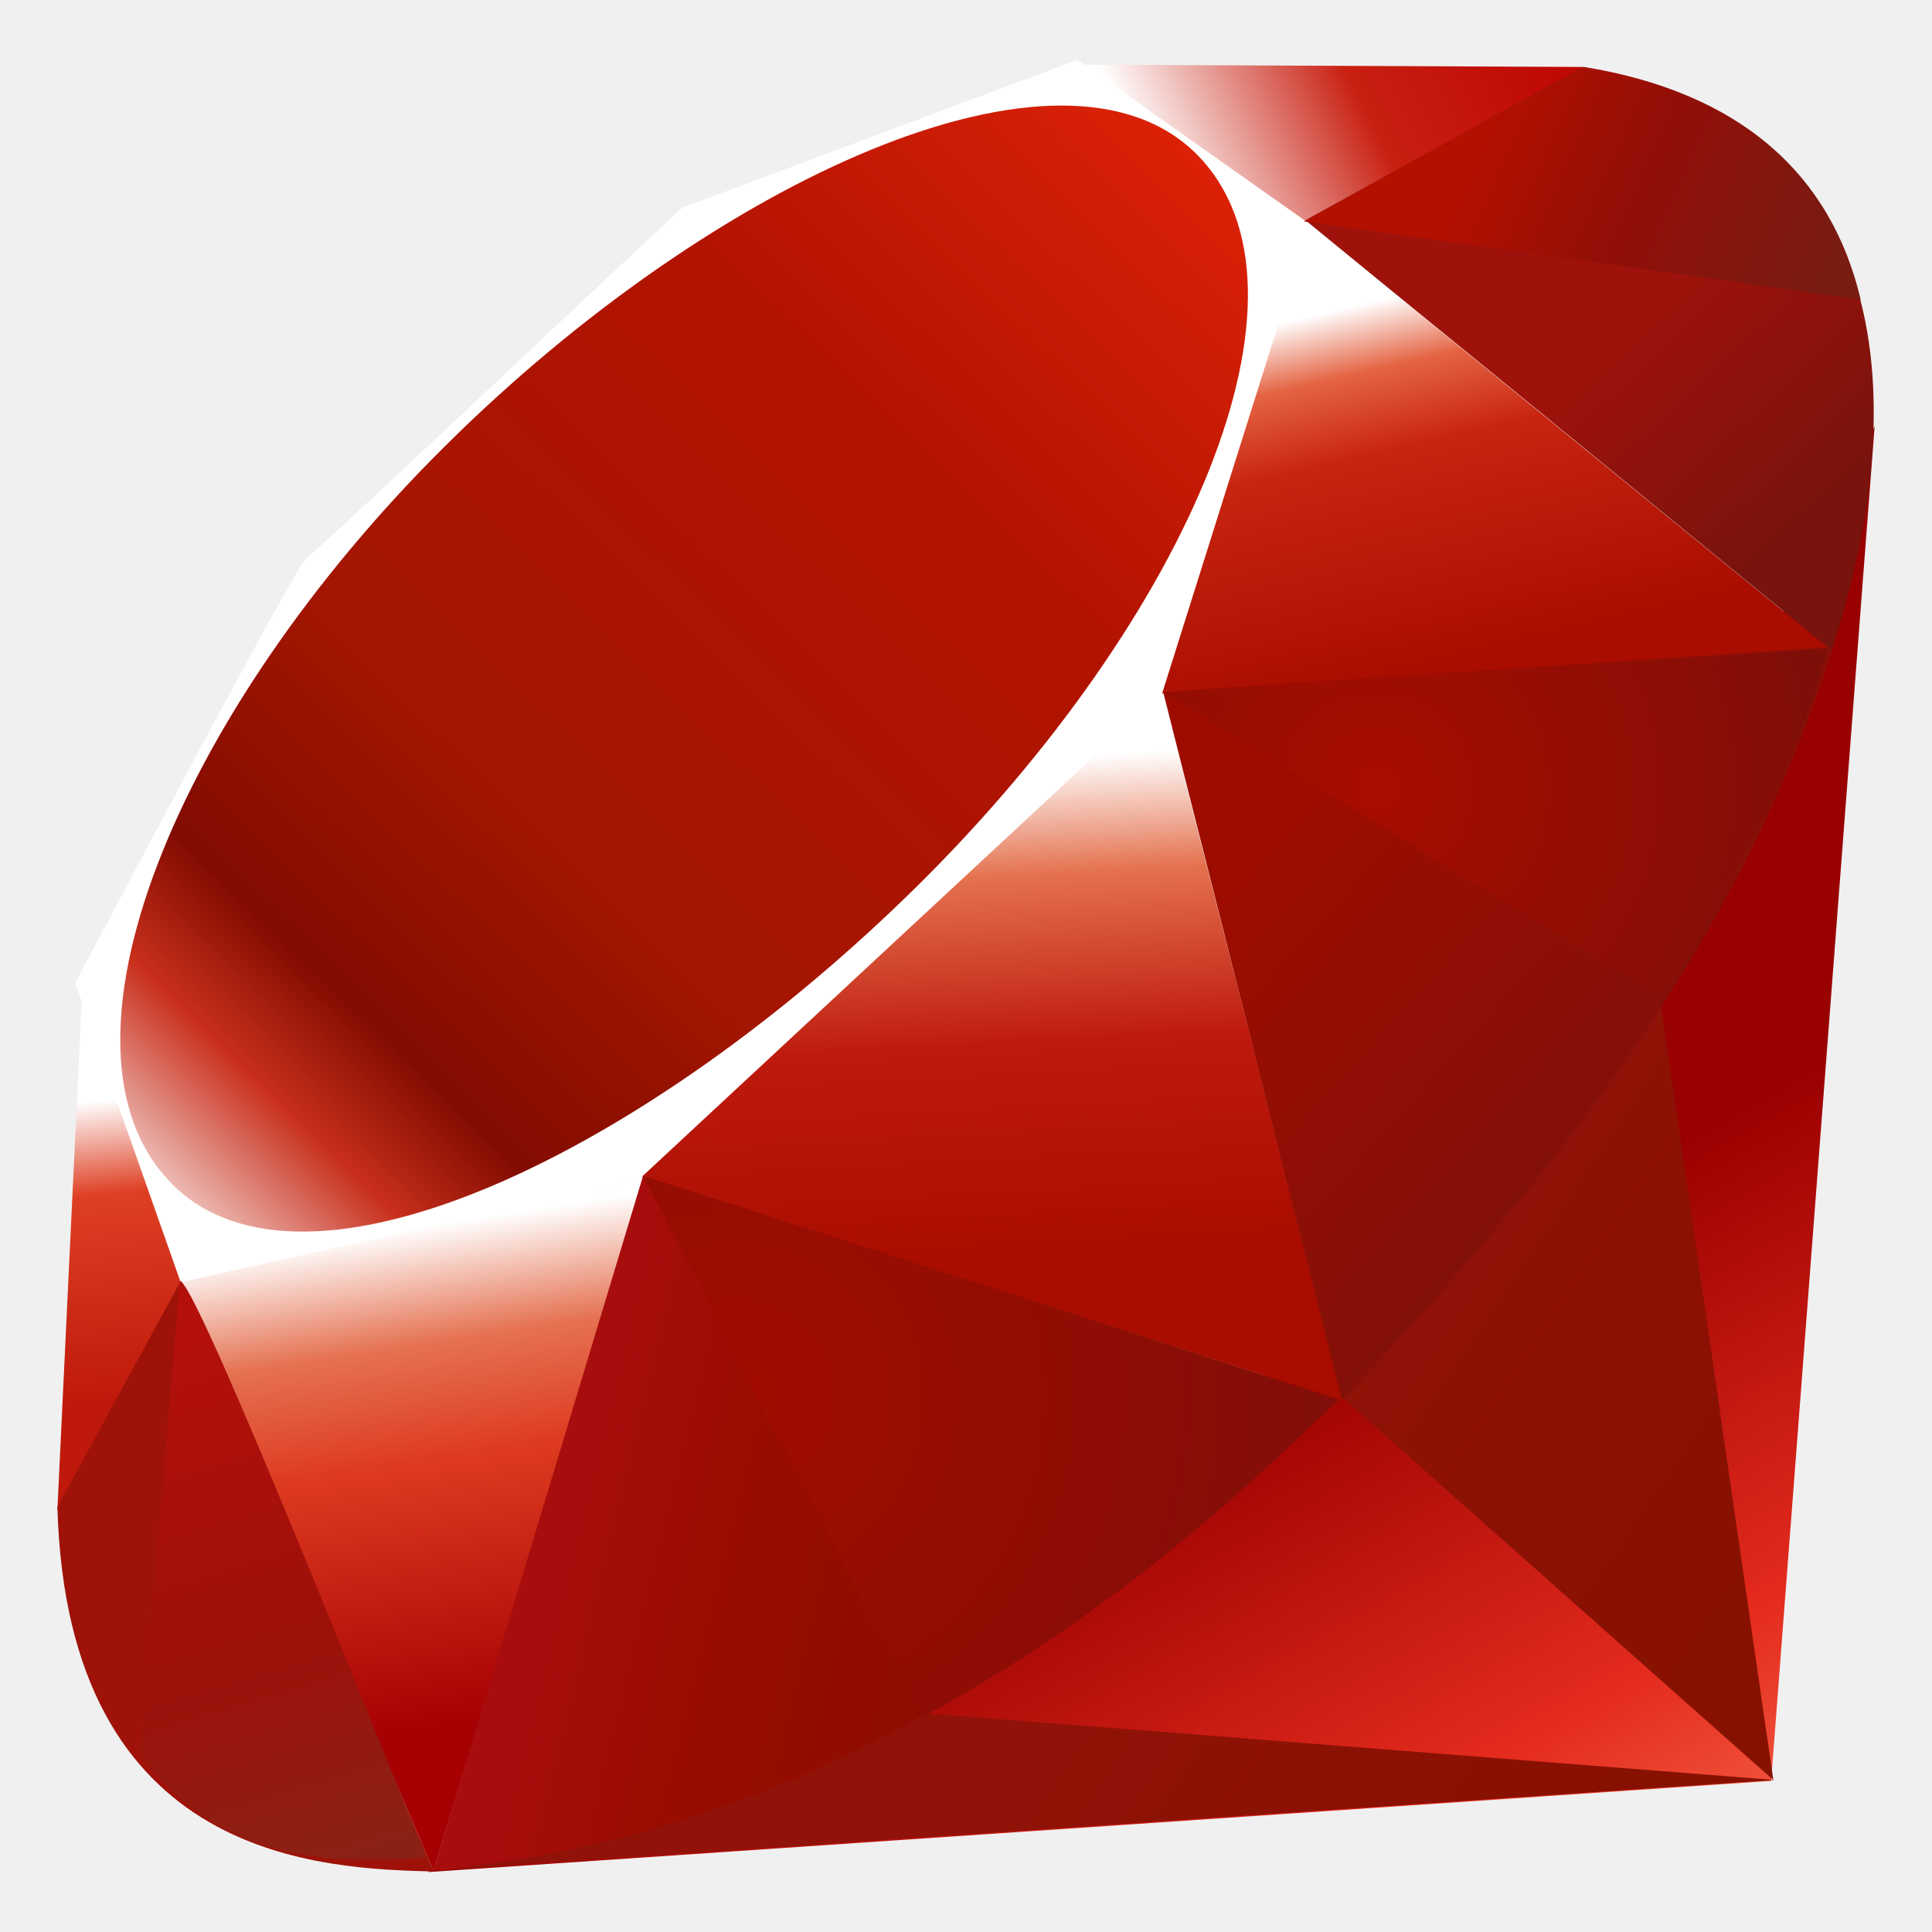
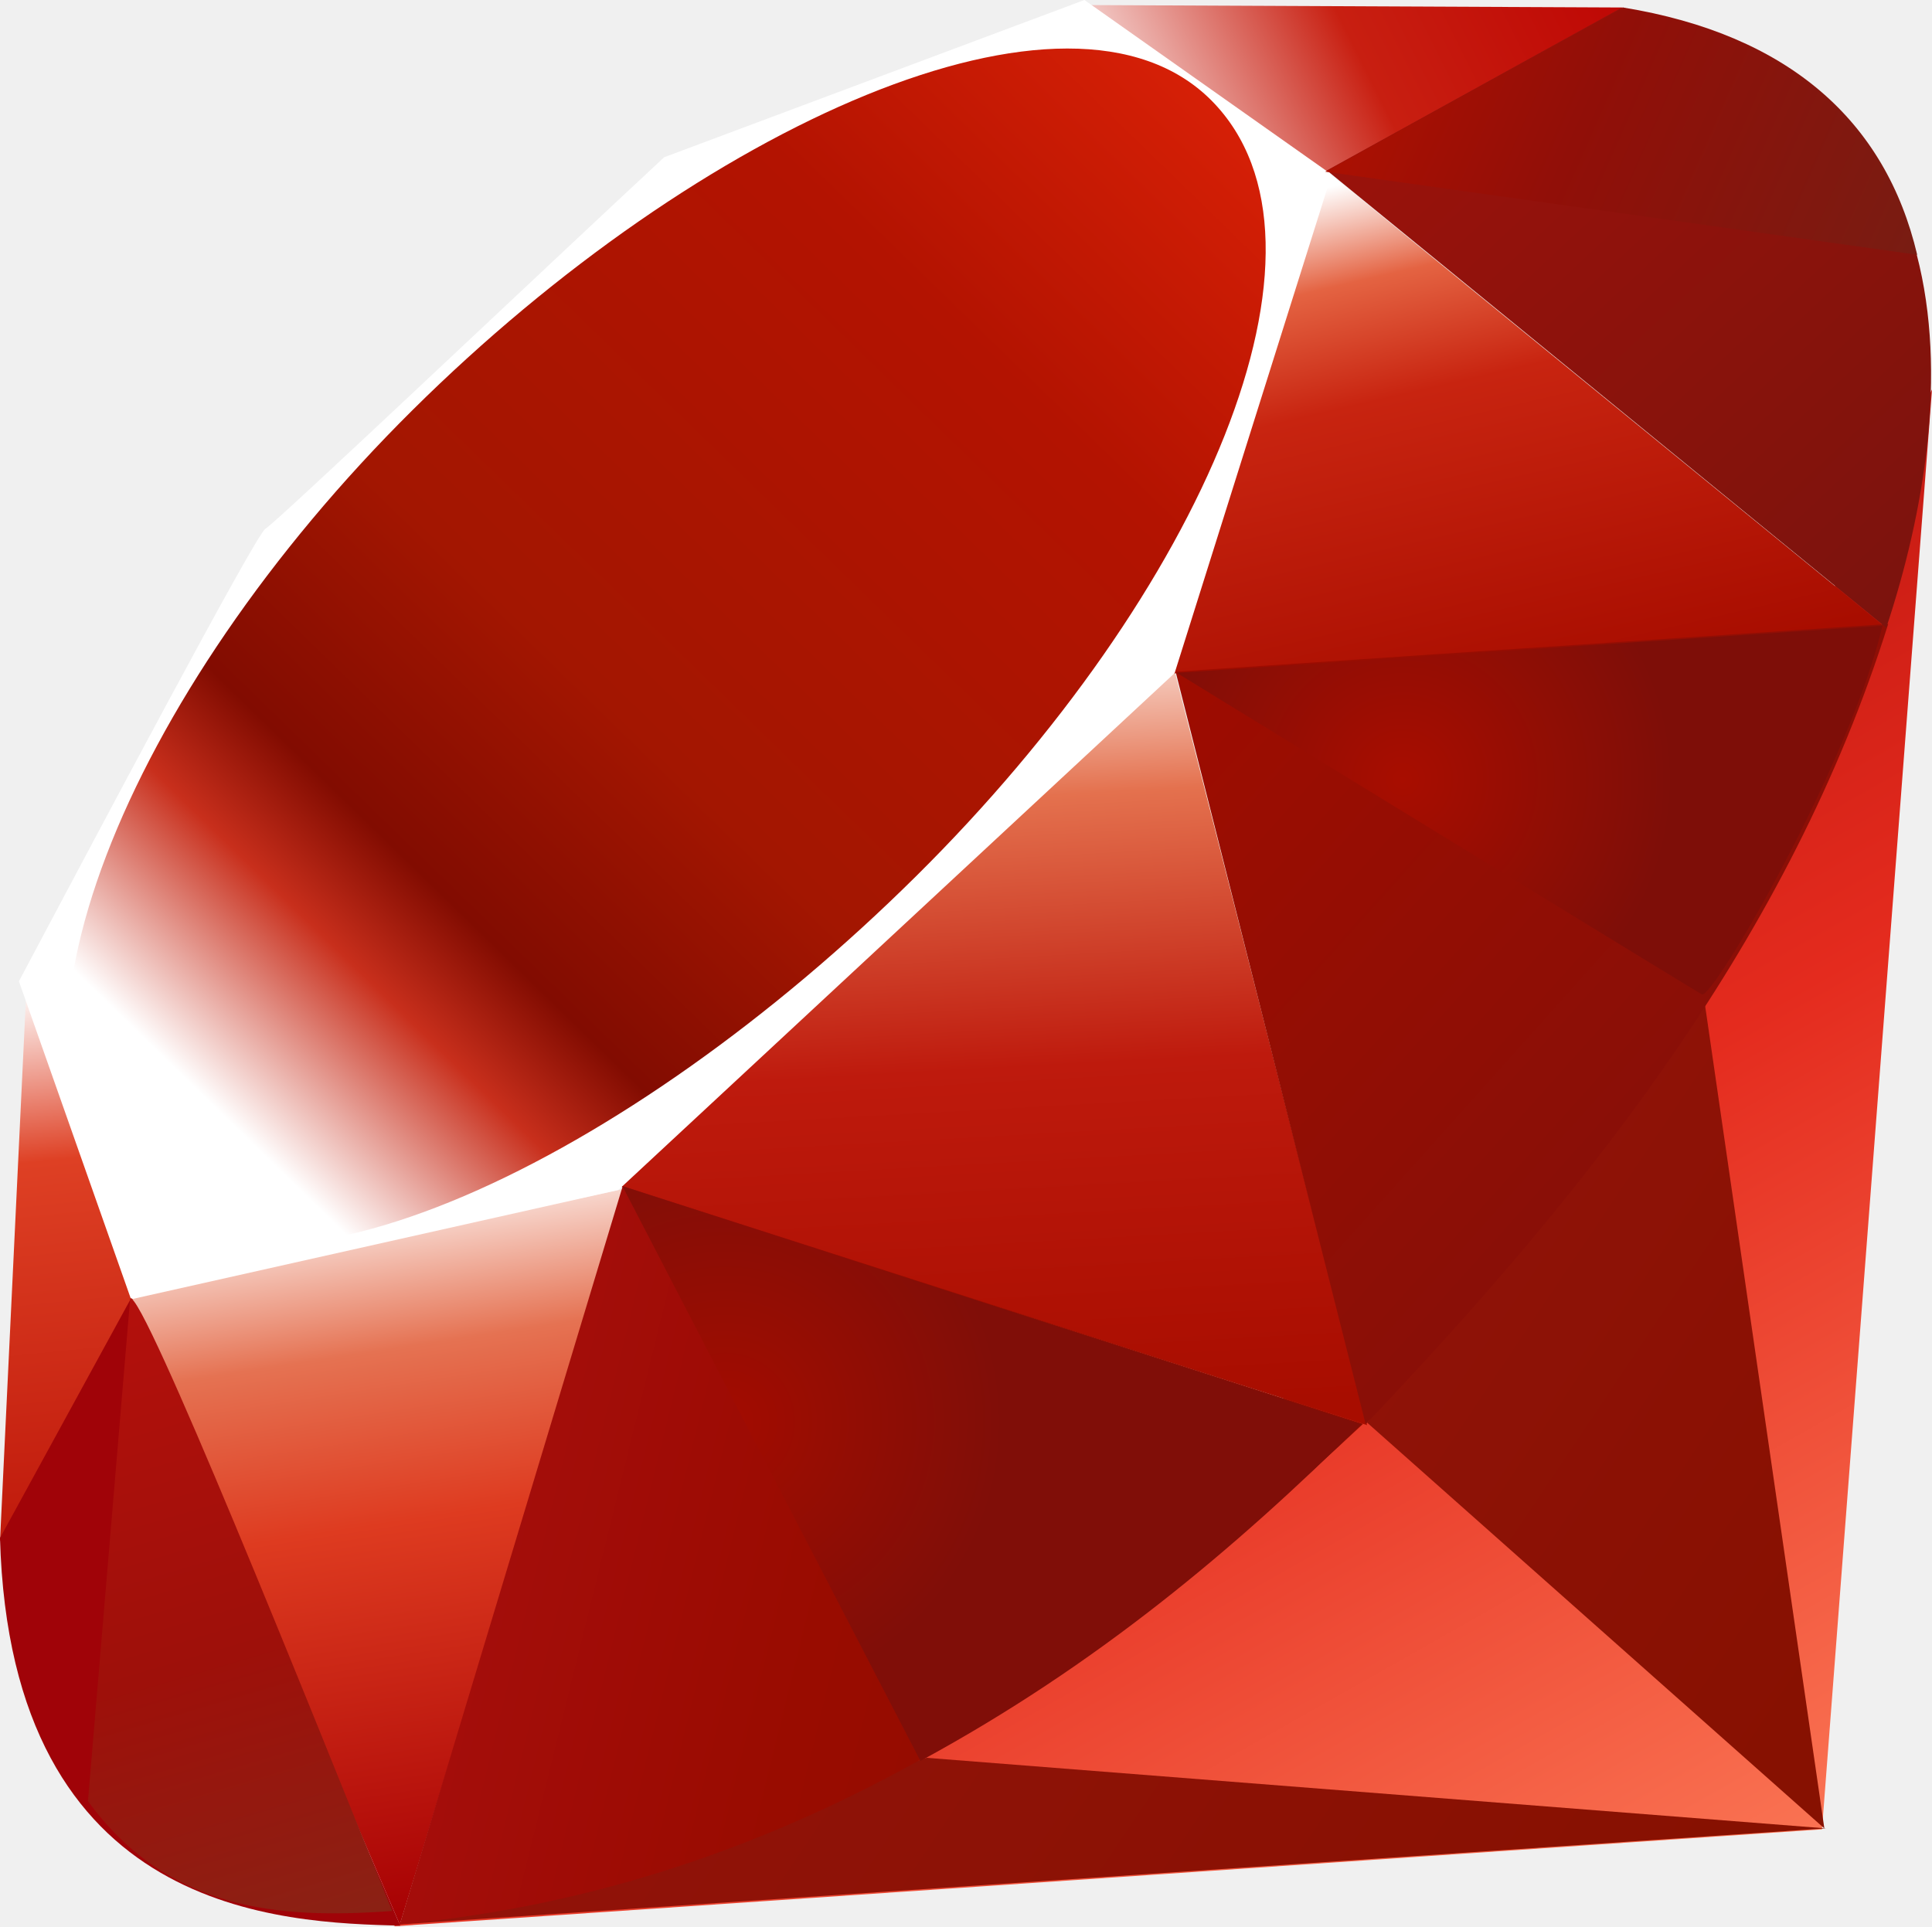
- <svg xmlns="http://www.w3.org/2000/svg" viewBox="0 0 128 128">
-   <linearGradient id="a" x1="157.08" x2="131.682" y1="2382.05" y2="2426.892" gradientTransform="matrix(1 0 0 -1 -47.5 2517)" gradientUnits="userSpaceOnUse">
-     <stop offset="0" stop-color="#FB7655" />
-     <stop offset="0" stop-color="#FB7655" />
-     <stop offset=".41" stop-color="#E42B1E" />
-     <stop offset=".99" stop-color="#900" />
-     <stop offset="1" stop-color="#900" />
-   </linearGradient>
-   <path fill="url(#a)" d="M97.078 83.214l-68.738 40.817 89.003-6.04 6.855-89.745z" />
-   <linearGradient id="b" x1="169.731" x2="136.998" y1="2419.72" y2="2441.685" gradientTransform="matrix(1 0 0 -1 -47.5 2517)" gradientUnits="userSpaceOnUse">
-     <stop offset="0" stop-color="#871101" />
-     <stop offset="0" stop-color="#871101" />
-     <stop offset=".99" stop-color="#911209" />
-     <stop offset="1" stop-color="#911209" />
-   </linearGradient>
-   <path fill="url(#b)" d="M117.488 117.93l-7.649-52.799-20.837 27.514z" />
-   <linearGradient id="c" x1="143.542" x2="110.81" y1="2380.69" y2="2402.655" gradientTransform="matrix(1 0 0 -1 -47.5 2517)" gradientUnits="userSpaceOnUse">
-     <stop offset="0" stop-color="#871101" />
-     <stop offset="0" stop-color="#871101" />
-     <stop offset=".99" stop-color="#911209" />
-     <stop offset="1" stop-color="#911209" />
-   </linearGradient>
-   <path fill="url(#c)" d="M117.592 117.93l-56.044-4.399-32.91 10.385z" />
-   <linearGradient id="d" x1="74.817" x2="79.891" y1="2435.622" y2="2402.644" gradientTransform="matrix(1 0 0 -1 -47.5 2517)" gradientUnits="userSpaceOnUse">
-     <stop offset="0" stop-color="#fff" />
-     <stop offset="0" stop-color="#fff" />
-     <stop offset=".23" stop-color="#E57252" />
-     <stop offset=".46" stop-color="#DE3B20" />
-     <stop offset=".99" stop-color="#A60003" />
-     <stop offset="1" stop-color="#A60003" />
-   </linearGradient>
-   <path fill="url(#d)" d="M28.717 123.928l14.001-45.867-30.81 6.588z" />
-   <linearGradient id="e" x1="109.719" x2="111.589" y1="2466.413" y2="2432.757" gradientTransform="matrix(1 0 0 -1 -47.5 2517)" gradientUnits="userSpaceOnUse">
-     <stop offset="0" stop-color="#fff" />
-     <stop offset="0" stop-color="#fff" />
-     <stop offset=".23" stop-color="#E4714E" />
-     <stop offset=".56" stop-color="#BE1A0D" />
-     <stop offset=".99" stop-color="#A80D00" />
-     <stop offset="1" stop-color="#A80D00" />
-   </linearGradient>
-   <path fill="url(#e)" d="M88.996 92.797l-12.882-50.46-36.866 34.558z" />
-   <linearGradient id="f" x1="140.691" x2="146.289" y1="2497.523" y2="2473.401" gradientTransform="matrix(1 0 0 -1 -47.5 2517)" gradientUnits="userSpaceOnUse">
-     <stop offset="0" stop-color="#fff" />
-     <stop offset="0" stop-color="#fff" />
-     <stop offset=".18" stop-color="#E46342" />
-     <stop offset=".4" stop-color="#C82410" />
-     <stop offset=".99" stop-color="#A80D00" />
-     <stop offset="1" stop-color="#A80D00" />
-   </linearGradient>
-   <path fill="url(#f)" d="M121.275 43.047l-34.849-28.462-9.704 31.373z" />
-   <linearGradient id="g" x1="123.6" x2="147.719" y1="2506.018" y2="2518.077" gradientTransform="matrix(1 0 0 -1 -47.5 2517)" gradientUnits="userSpaceOnUse">
-     <stop offset="0" stop-color="#fff" />
-     <stop offset="0" stop-color="#fff" />
-     <stop offset=".54" stop-color="#C81F11" />
-     <stop offset=".99" stop-color="#BF0905" />
-     <stop offset="1" stop-color="#BF0905" />
-   </linearGradient>
-   <path fill="url(#g)" d="M104.978 4.437l-20.497 11.327-12.93-11.479z" />
-   <linearGradient id="h" x1="53.674" x2="55.66" y1="2444.028" y2="2424.153" gradientTransform="matrix(1 0 0 -1 -47.5 2517)" gradientUnits="userSpaceOnUse">
-     <stop offset="0" stop-color="#fff" />
-     <stop offset="0" stop-color="#fff" />
-     <stop offset=".31" stop-color="#DE4024" />
-     <stop offset=".99" stop-color="#BF190B" />
-     <stop offset="1" stop-color="#BF190B" />
-   </linearGradient>
-   <path fill="url(#h)" d="M3.802 100.034l8.586-15.659-6.946-18.655z" />
-   <path fill="#fff" d="M4.981 65.131l6.987 19.821 30.365-6.812 34.667-32.218 9.783-31.075-15.403-10.878-26.19 9.802c-8.252 7.675-24.263 22.86-24.84 23.146-.573.291-10.575 19.195-15.369 28.214z" />
-   <linearGradient id="i" x1="40.026" x2="133.345" y1="2418.781" y2="2514.739" gradientTransform="matrix(1 0 0 -1 -47.5 2517)" gradientUnits="userSpaceOnUse">
-     <stop offset="0" stop-color="#BD0012" />
-     <stop offset="0" stop-color="#BD0012" />
-     <stop offset=".07" stop-color="#fff" />
-     <stop offset=".17" stop-color="#fff" />
-     <stop offset=".27" stop-color="#C82F1C" />
-     <stop offset=".33" stop-color="#820C01" />
-     <stop offset=".46" stop-color="#A31601" />
-     <stop offset=".72" stop-color="#B31301" />
-     <stop offset=".99" stop-color="#E82609" />
-     <stop offset="1" stop-color="#E82609" />
-   </linearGradient>
-   <path fill="url(#i)" d="M29.519 29.521c17.882-17.73 40.937-28.207 49.785-19.28 8.843 8.926-.534 30.62-18.418 48.345-17.884 17.725-40.653 28.779-49.493 19.852-8.849-8.92.242-31.191 18.126-48.917z" />
-   <linearGradient id="j" x1="111.507" x2="83.398" y1="2409.102" y2="2416.039" gradientTransform="matrix(1 0 0 -1 -47.5 2517)" gradientUnits="userSpaceOnUse">
-     <stop offset="0" stop-color="#8C0C01" />
-     <stop offset="0" stop-color="#8C0C01" />
-     <stop offset=".54" stop-color="#990C00" />
-     <stop offset=".99" stop-color="#A80D0E" />
-     <stop offset="1" stop-color="#A80D0E" />
-   </linearGradient>
-   <path fill="url(#j)" d="M28.717 123.909l13.89-46.012 46.135 14.82c-16.68 15.642-35.233 28.865-60.025 31.192z" />
-   <linearGradient id="k" x1="159.785" x2="134.814" y1="2442.837" y2="2465.217" gradientTransform="matrix(1 0 0 -1 -47.5 2517)" gradientUnits="userSpaceOnUse">
-     <stop offset="0" stop-color="#7E110B" />
-     <stop offset="0" stop-color="#7E110B" />
-     <stop offset=".99" stop-color="#9E0C00" />
-     <stop offset="1" stop-color="#9E0C00" />
-   </linearGradient>
-   <path fill="url(#k)" d="M77.062 45.831l11.844 46.911c13.934-14.65 26.439-30.401 32.563-49.883l-44.407 2.972z" />
-   <linearGradient id="l" x1="168.959" x2="156.521" y1="2483.901" y2="2497.199" gradientTransform="matrix(1 0 0 -1 -47.5 2517)" gradientUnits="userSpaceOnUse">
-     <stop offset="0" stop-color="#79130D" />
-     <stop offset="0" stop-color="#79130D" />
-     <stop offset=".99" stop-color="#9E120B" />
-     <stop offset="1" stop-color="#9E120B" />
-   </linearGradient>
-   <path fill="url(#l)" d="M121.348 43.097c4.74-14.305 5.833-34.825-16.517-38.635l-18.339 10.13 34.856 28.505z" />
-   <path fill="#9E1209" d="M3.802 99.828c.656 23.608 17.689 23.959 24.945 24.167l-16.759-39.14-8.186 14.973z" />
-   <radialGradient id="m" cx="138.703" cy="2464.789" r="30.601" gradientTransform="matrix(1 0 0 -1 -47.5 2517)" gradientUnits="userSpaceOnUse">
-     <stop offset="0" stop-color="#A80D00" />
-     <stop offset="0" stop-color="#A80D00" />
-     <stop offset=".99" stop-color="#7E0E08" />
-     <stop offset="1" stop-color="#7E0E08" />
-   </radialGradient>
-   <path fill="url(#m)" d="M77.128 45.904c10.708 6.581 32.286 19.798 32.723 20.041.68.383 9.304-14.542 11.261-22.976l-43.984 2.935z" />
-   <radialGradient id="n" cx="96.325" cy="2424.465" r="40.679" gradientTransform="matrix(1 0 0 -1 -47.5 2517)" gradientUnits="userSpaceOnUse">
-     <stop offset="0" stop-color="#A30C00" />
-     <stop offset="0" stop-color="#A30C00" />
-     <stop offset=".99" stop-color="#800E08" />
-     <stop offset="1" stop-color="#800E08" />
-   </radialGradient>
-   <path fill="url(#n)" d="M42.589 77.897l18.57 35.828c10.98-5.955 19.579-13.211 27.454-20.983l-46.024-14.845z" />
-   <linearGradient id="o" x1="67.509" x2="57.373" y1="2393.115" y2="2427.506" gradientTransform="matrix(1 0 0 -1 -47.5 2517)" gradientUnits="userSpaceOnUse">
-     <stop offset="0" stop-color="#8B2114" />
-     <stop offset="0" stop-color="#8B2114" />
-     <stop offset=".43" stop-color="#9E100A" />
-     <stop offset=".99" stop-color="#B3100C" />
-     <stop offset="1" stop-color="#B3100C" />
-   </linearGradient>
-   <path fill="url(#o)" d="M11.914 84.904l-2.631 31.331c4.964 6.781 11.794 7.371 18.96 6.842-5.184-12.9-15.538-38.696-16.329-38.173z" />
-   <linearGradient id="p" x1="145.272" x2="167.996" y1="2507.076" y2="2497.045" gradientTransform="matrix(1 0 0 -1 -47.5 2517)" gradientUnits="userSpaceOnUse">
-     <stop offset="0" stop-color="#B31000" />
-     <stop offset="0" stop-color="#B31000" />
-     <stop offset=".44" stop-color="#910F08" />
-     <stop offset=".99" stop-color="#791C12" />
-     <stop offset="1" stop-color="#791C12" />
-   </linearGradient>
-   <path fill="url(#p)" d="M86.384 14.67l36.891 5.177c-1.969-8.343-8.015-13.727-18.32-15.41l-18.571 10.233z" />
+ <svg xmlns="http://www.w3.org/2000/svg" xmlns:xlink="http://www.w3.org/1999/xlink" viewBox="0 0 333333 332409" shape-rendering="geometricPrecision" text-rendering="geometricPrecision" image-rendering="optimizeQuality" fill-rule="evenodd" clip-rule="evenodd">
+   <defs>
+     <linearGradient id="h" gradientUnits="userSpaceOnUse" x1="7071.65" y1="170259" x2="16701.2" y2="266676">
+       <stop offset="0" stop-color="#fff" />
+       <stop offset="0" stop-color="#fff" />
+       <stop offset=".31" stop-color="#de4024" />
+       <stop offset=".988" stop-color="#bf190b" />
+       <stop offset="1" stop-color="#bf190b" />
+     </linearGradient>
+     <linearGradient id="p" gradientUnits="userSpaceOnUse" x1="229084" y1="283.071" x2="330328" y2="44973.6">
+       <stop offset="0" stop-color="#b31000" />
+       <stop offset="0" stop-color="#b31000" />
+       <stop offset=".439" stop-color="#910f08" />
+       <stop offset=".988" stop-color="#791c12" />
+       <stop offset="1" stop-color="#791c12" />
+     </linearGradient>
+     <linearGradient id="i" gradientUnits="userSpaceOnUse" x1="-2119.29" y1="232219" x2="232152" y2="-8677.95">
+       <stop offset="0" stop-color="#bd0012" />
+       <stop offset="0" stop-color="#bd0012" />
+       <stop offset=".071" stop-color="#fff" />
+       <stop offset=".169" stop-color="#fff" />
+       <stop offset=".271" stop-color="#c82f1c" />
+       <stop offset=".329" stop-color="#820c01" />
+       <stop offset=".459" stop-color="#a31601" />
+       <stop offset=".722" stop-color="#b31301" />
+       <stop offset=".988" stop-color="#e82609" />
+       <stop offset="1" stop-color="#e82609" />
+     </linearGradient>
+     <linearGradient id="l" gradientUnits="userSpaceOnUse" x1="338234" y1="111472" x2="232299" y2="-1778.74">
+       <stop offset="0" stop-color="#79130d" />
+       <stop offset="0" stop-color="#79130d" />
+       <stop offset=".988" stop-color="#9e120b" />
+       <stop offset="1" stop-color="#9e120b" />
+     </linearGradient>
+     <linearGradient id="e" gradientUnits="userSpaceOnUse" x1="163085" y1="105566" x2="170920" y2="246594">
+       <stop offset="0" stop-color="#fff" />
+       <stop offset="0" stop-color="#fff" />
+       <stop offset=".231" stop-color="#e4714e" />
+       <stop offset=".561" stop-color="#be1a0d" />
+       <stop offset=".988" stop-color="#a80d00" />
+       <stop offset="1" stop-color="#a80d00" />
+     </linearGradient>
+     <linearGradient id="g" gradientUnits="userSpaceOnUse" x1="192204" y1="37586.2" x2="275485" y2="-4054.72">
+       <stop offset="0" stop-color="#fff" />
+       <stop offset="0" stop-color="#fff" />
+       <stop offset=".541" stop-color="#c81f11" />
+       <stop offset=".988" stop-color="#bf0905" />
+       <stop offset="1" stop-color="#bf0905" />
+     </linearGradient>
+     <linearGradient id="o" gradientUnits="userSpaceOnUse" x1="57570.9" y1="331724" x2="25269.7" y2="222137">
+       <stop offset="0" stop-color="#8b2114" />
+       <stop offset="0" stop-color="#8b2114" />
+       <stop offset=".431" stop-color="#9e100a" />
+       <stop offset=".988" stop-color="#b3100c" />
+       <stop offset="1" stop-color="#b3100c" />
+     </linearGradient>
+     <linearGradient id="k" gradientUnits="userSpaceOnUse" x1="329979" y1="235589" x2="198630" y2="117866">
+       <stop offset="0" stop-color="#7e110b" />
+       <stop offset="0" stop-color="#7e110b" />
+       <stop offset=".988" stop-color="#9e0c00" />
+       <stop offset="1" stop-color="#9e0c00" />
+     </linearGradient>
+     <linearGradient id="d" gradientUnits="userSpaceOnUse" x1="55192.9" y1="204299" x2="74990.2" y2="332958">
+       <stop offset="0" stop-color="#fff" />
+       <stop offset="0" stop-color="#fff" />
+       <stop offset=".231" stop-color="#e57252" />
+       <stop offset=".459" stop-color="#de3b20" />
+       <stop offset=".988" stop-color="#a60003" />
+       <stop offset="1" stop-color="#a60003" />
+     </linearGradient>
+     <linearGradient id="j" gradientUnits="userSpaceOnUse" x1="237761" y1="289526" x2="66382.3" y2="247227">
+       <stop offset="0" stop-color="#8c0c01" />
+       <stop offset="0" stop-color="#8c0c01" />
+       <stop offset=".541" stop-color="#990c00" />
+       <stop offset=".988" stop-color="#a80d0e" />
+       <stop offset="1" stop-color="#a80d0e" />
+     </linearGradient>
+     <linearGradient id="b" gradientUnits="userSpaceOnUse" x1="280817" y1="341377" x2="120451" y2="58242.9">
+       <stop offset="0" stop-color="#fb7655" />
+       <stop offset="0" stop-color="#fb7655" />
+       <stop offset=".412" stop-color="#e42b1e" />
+       <stop offset=".988" stop-color="#900" />
+       <stop offset="1" stop-color="#900" />
+     </linearGradient>
+     <linearGradient id="f" gradientUnits="userSpaceOnUse" x1="252884" y1="26798" x2="274244" y2="118849">
+       <stop offset="0" stop-color="#fff" />
+       <stop offset="0" stop-color="#fff" />
+       <stop offset=".18" stop-color="#e46342" />
+       <stop offset=".4" stop-color="#c82410" />
+       <stop offset=".988" stop-color="#a80d00" />
+       <stop offset="1" stop-color="#a80d00" />
+     </linearGradient>
+     <linearGradient id="a" gradientUnits="userSpaceOnUse" x1="266981" y1="368095" x2="116823" y2="267330">
+       <stop offset="0" stop-color="#871101" />
+       <stop offset="0" stop-color="#871101" />
+       <stop offset=".988" stop-color="#911209" />
+       <stop offset="1" stop-color="#911209" />
+     </linearGradient>
+     <linearGradient id="c" gradientUnits="userSpaceOnUse" xlink:href="#a" x1="325352" y1="275997" x2="225296" y2="208853" />
+     <radialGradient id="m" gradientUnits="userSpaceOnUse" cx="241981" cy="134492" r="47248" fx="241981" fy="134492">
+       <stop offset="0" stop-color="#a80d00" />
+       <stop offset="0" stop-color="#a80d00" />
+       <stop offset=".988" stop-color="#7e0e08" />
+       <stop offset="1" stop-color="#7e0e08" />
+     </radialGradient>
+     <radialGradient id="n" gradientUnits="userSpaceOnUse" cx="125226" cy="245350" r="48389.8" fx="125226" fy="245350">
+       <stop offset="0" stop-color="#a30c00" />
+       <stop offset="0" stop-color="#a30c00" />
+       <stop offset=".988" stop-color="#800e08" />
+       <stop offset="1" stop-color="#800e08" />
+     </radialGradient>
+   </defs>
+   <path d="M67935 332408l246420-16722 18978-248474-75085 152190L67935 332408z" fill="url(#b)" />
+   <path d="M235889 245513l78870 70004-21181-146183-57690 76180z" fill="url(#c)" />
+   <path d="M68759 332089l246286-16572-155167-12181-91119 28753z" fill="url(#a)" />
+   <path d="M22443 223372l46535 108750 38762-126987-85297 18237z" fill="url(#d)" />
+   <path d="M98133 201905l137738 44028-35666-139706-102072 95678z" fill="url(#e)" />
+   <path d="M201887 116254l123353-8059-96486-78803-26867 86862z" fill="url(#f)" />
+   <path d="M187570 875l92549 420-56747 31361L187570 875z" fill="url(#g)" />
+   <path d="M4541 170966L0 265971l23772-43356-19231-51649z" fill="url(#h)" />
+   <path d="M3263 169333l19348 54880 84069-18859 95981-89201 27087-86038L187099 0l-72511 27137C91740 48387 47409 90429 45812 91220c-1581 807-29274 53146-42548 78113z" fill="#fff" />
+   <path d="M71198 70745c49513-49092 113343-78097 137839-53382 24478 24715-1481 84776-50994 133851-49513 49076-112552 79679-137031 54964-24496-24697 672-86357 50186-135433z" fill="url(#i)" />
+   <path d="M68978 332072l38459-127391 127728 41033c-46182 43305-97545 79914-166187 86357z" fill="url(#j)" />
+   <path d="M202830 115901l32789 129880c38578-40562 73202-84170 90159-138107l-122948 8227z" fill="url(#k)" />
+   <path d="M325443 108330c13122-39604 16150-96419-45728-106967l-50775 28045 96503 78922z" fill="url(#l)" />
+   <path d="M0 265398c1816 65361 48974 66337 69062 66909L22662 223944 1 265398z" fill="#a00308" />
+   <path d="M203015 116103c29643 18219 89386 54811 90597 55485 1884 1059 25757-40260 31175-63612l-121772 8126z" fill="url(#m)" />
+   <path d="M107387 204681l51414 99194c30402-16488 54207-36575 76011-58094l-127425-41100z" fill="url(#n)" />
+   <path d="M22459 224078l-7284 86745c13745 18776 32655 20407 52491 18944-14350-35717-43019-107135-45206-105689z" fill="url(#o)" />
+   <path d="M228637 29627l102138 14334c-5451-23099-22191-38005-50724-42665l-51414 28331z" fill="url(#p)" />
</svg>
